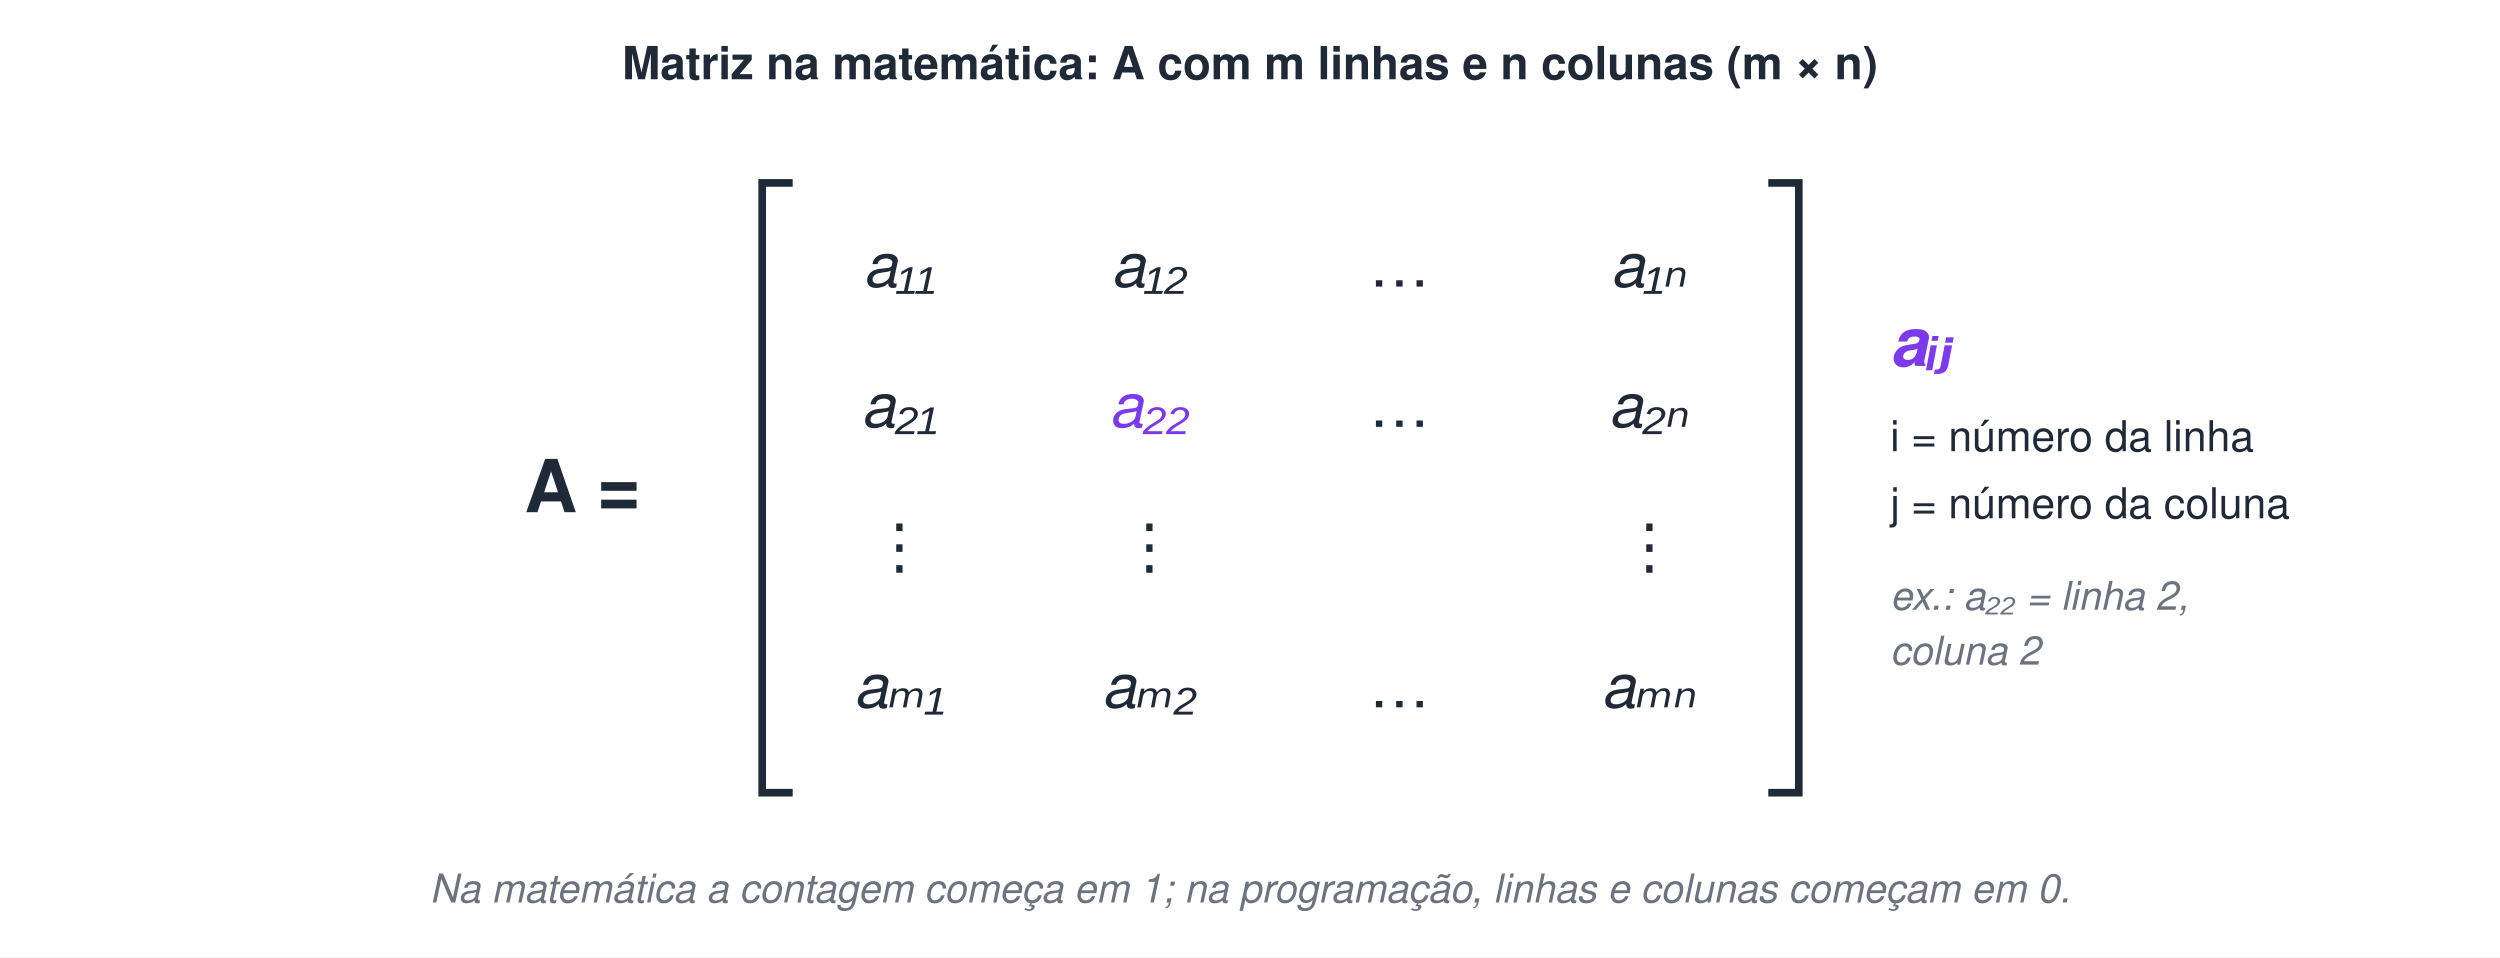
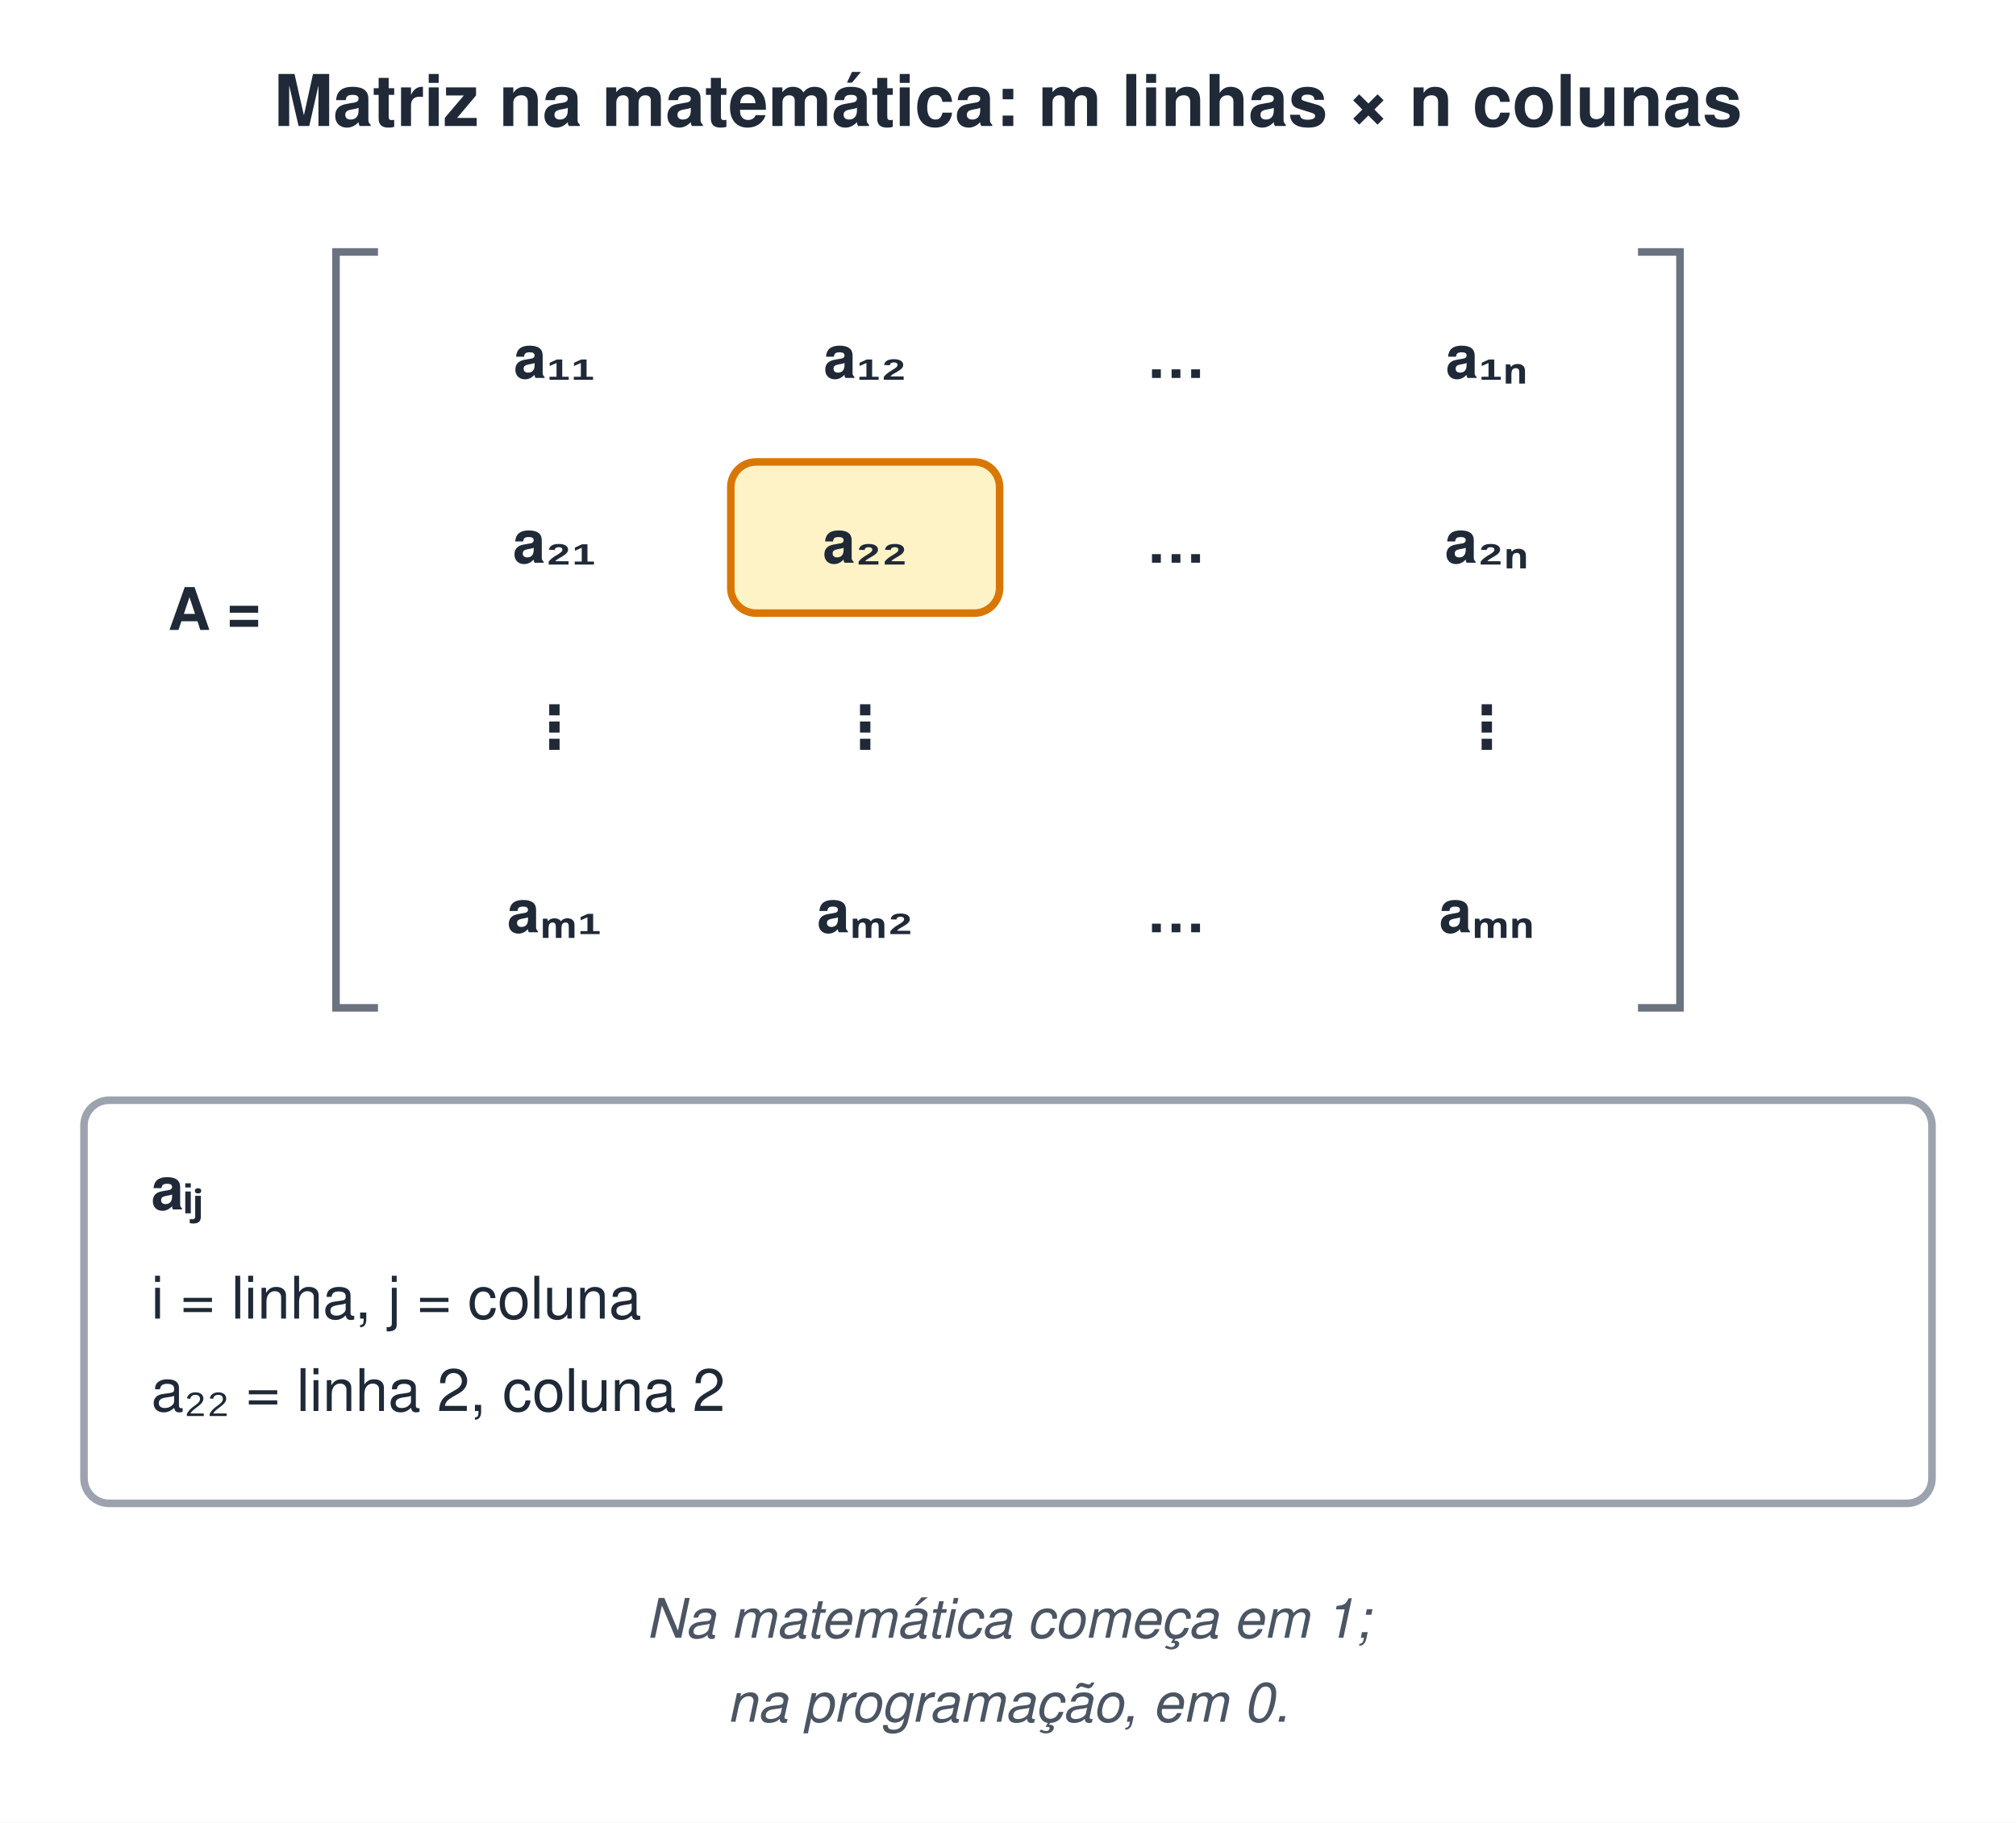
- <svg xmlns="http://www.w3.org/2000/svg" width="820" height="314" viewBox="0 0 820 314">
-   <style>text{font-family:Helvetica, Arial, 'DejaVu Sans', sans-serif}.m{font-family:Menlo, Consolas, 'DejaVu Sans Mono', monospace}</style>
-   <rect width="100%" height="100%" fill="#ffffff" />
-   <text x="410" y="26" font-size="15" font-weight="bold" fill="#1F2937" text-anchor="middle">Matriz na matemática: A com m linhas e n colunas (m × n)</text>
-   <text x="210" y="168" font-size="24" font-weight="bold" fill="#1F2937" text-anchor="end">A =</text>
-   <path d="M260,60 H250 V260 H260" fill="none" stroke="#1F2937" stroke-width="2.5" />
-   <path d="M580,60 H590 V260 H580" fill="none" stroke="#1F2937" stroke-width="2.5" />
-   <text x="295" y="94" font-size="20" font-style="italic" fill="#1F2937" text-anchor="middle">a₁₁</text>
-   <text x="377" y="94" font-size="20" font-style="italic" fill="#1F2937" text-anchor="middle">a₁₂</text>
-   <text x="459" y="94" font-size="20" fill="#1F2937" text-anchor="middle">…</text>
-   <text x="541" y="94" font-size="20" font-style="italic" fill="#1F2937" text-anchor="middle">a₁ₙ</text>
-   <text x="295" y="140" font-size="20" font-style="italic" fill="#1F2937" text-anchor="middle">a₂₁</text>
-   <text x="377" y="140" font-size="20" font-style="italic" fill="#7C3AED" text-anchor="middle">a₂₂</text>
-   <text x="459" y="140" font-size="20" fill="#1F2937" text-anchor="middle">…</text>
-   <text x="541" y="140" font-size="20" font-style="italic" fill="#1F2937" text-anchor="middle">a₂ₙ</text>
-   <text x="295" y="186" font-size="20" fill="#1F2937" text-anchor="middle">⋮</text>
-   <text x="377" y="186" font-size="20" fill="#1F2937" text-anchor="middle">⋮</text>
-   <text x="541" y="186" font-size="20" fill="#1F2937" text-anchor="middle">⋮</text>
-   <text x="295" y="232" font-size="20" font-style="italic" fill="#1F2937" text-anchor="middle">aₘ₁</text>
-   <text x="377" y="232" font-size="20" font-style="italic" fill="#1F2937" text-anchor="middle">aₘ₂</text>
-   <text x="459" y="232" font-size="20" fill="#1F2937" text-anchor="middle">…</text>
-   <text x="541" y="232" font-size="20" font-style="italic" fill="#1F2937" text-anchor="middle">aₘₙ</text>
-   <text x="620" y="120" font-size="22" font-weight="bold" font-style="italic" fill="#7C3AED">aᵢⱼ</text>
-   <text x="620" y="148" font-size="14" fill="#1F2937">i = número da linha</text>
-   <text x="620" y="170" font-size="14" fill="#1F2937">j = número da coluna</text>
-   <text x="620" y="200" font-size="13" font-style="italic" fill="#6B7280">ex.: a₂₂ = linha 2,</text>
-   <text x="620" y="218" font-size="13" font-style="italic" fill="#6B7280">coluna 2</text>
-   <text x="410" y="296" font-size="13" font-style="italic" fill="#6B7280" text-anchor="middle">Na matemática a contagem começa em 1; na programação, linhas e colunas começam em 0.</text>
+ <svg xmlns="http://www.w3.org/2000/svg" width="480" height="434" viewBox="0 0 480 434">
+   <style>text{white-space:pre;font-family:Helvetica,Arial,sans-serif;font-size:14px;fill:#1F2937}.t{font-size:17px;font-weight:bold}.b{font-weight:bold}.m{font-family:Menlo,Consolas,monospace;font-size:13px}.s{font-size:12.5px;fill:#4B5563}.n{font-size:13px;font-style:italic;fill:#4B5563}.c{text-anchor:middle}.r{text-anchor:end}.xB{fill:#DBEAFE;stroke:#2563EB}.xG{fill:#DCFCE7;stroke:#16A34A}.xO{fill:#FEF3C7;stroke:#D97706}.xP{fill:#EDE9FE;stroke:#7C3AED}.xR{fill:#FEE2E2;stroke:#DC2626}.xY{fill:#F3F4F6;stroke:#9CA3AF}.xW{fill:#fff;stroke:#9CA3AF}.xT{fill:#CCFBF1;stroke:#0D9488}.xK{fill:#FCE7F3;stroke:#DB2777}rect,ellipse,polygon{stroke-width:1.8}.l{stroke:#6B7280;stroke-width:1.8;fill:none}.d{stroke-dasharray:5 4}</style>
+   <defs>
+     <marker id="a" viewBox="0 0 10 10" refX="9" refY="5" markerWidth="7" markerHeight="7" orient="auto-start-reverse">
+       <path d="M0,0L10,5L0,10z" fill="#6B7280" />
+     </marker>
+   </defs>
+   <rect width="100%" height="100%" fill="#fff" />
+   <text x="240.0" y="30" class="t c">Matriz na matemática: m linhas × n colunas</text>
+   <text x="40" y="150" class="b">A =</text>
+   <path d="M90,60 L80,60 L80,240 L90,240" class="l" />
+   <path d="M390,60 L400,60 L400,240 L390,240" class="l" />
+   <text x="132" y="90" class="b c">a₁₁</text>
+   <text x="206" y="90" class="b c">a₁₂</text>
+   <text x="280" y="90" class="b c">…</text>
+   <text x="354" y="90" class="b c">a₁ₙ</text>
+   <text x="132" y="134" class="b c">a₂₁</text>
+   <rect x="174" y="110" width="64" height="36" rx="6" class="xO" />
+   <text x="206" y="134" class="b c">a₂₂</text>
+   <text x="280" y="134" class="b c">…</text>
+   <text x="354" y="134" class="b c">a₂ₙ</text>
+   <text x="132" y="178" class="b c">⋮</text>
+   <text x="206" y="178" class="b c">⋮</text>
+   <text x="280" y="178" class="b c" />
+   <text x="354" y="178" class="b c">⋮</text>
+   <text x="132" y="222" class="b c">aₘ₁</text>
+   <text x="206" y="222" class="b c">aₘ₂</text>
+   <text x="280" y="222" class="b c">…</text>
+   <text x="354" y="222" class="b c">aₘₙ</text>
+   <rect x="20" y="262" width="440" height="96" rx="6" class="xW" />
+   <text x="36" y="288" class="b">aᵢⱼ</text>
+   <text x="36" y="314" class="">i = linha, j = coluna</text>
+   <text x="36" y="336" class="">a₂₂ = linha 2, coluna 2</text>
+   <text x="240.0" y="390" class="n c">Na matemática começa em 1;</text>
+   <text x="240.0" y="410" class="n c">na programação, em 0.</text>
</svg>
